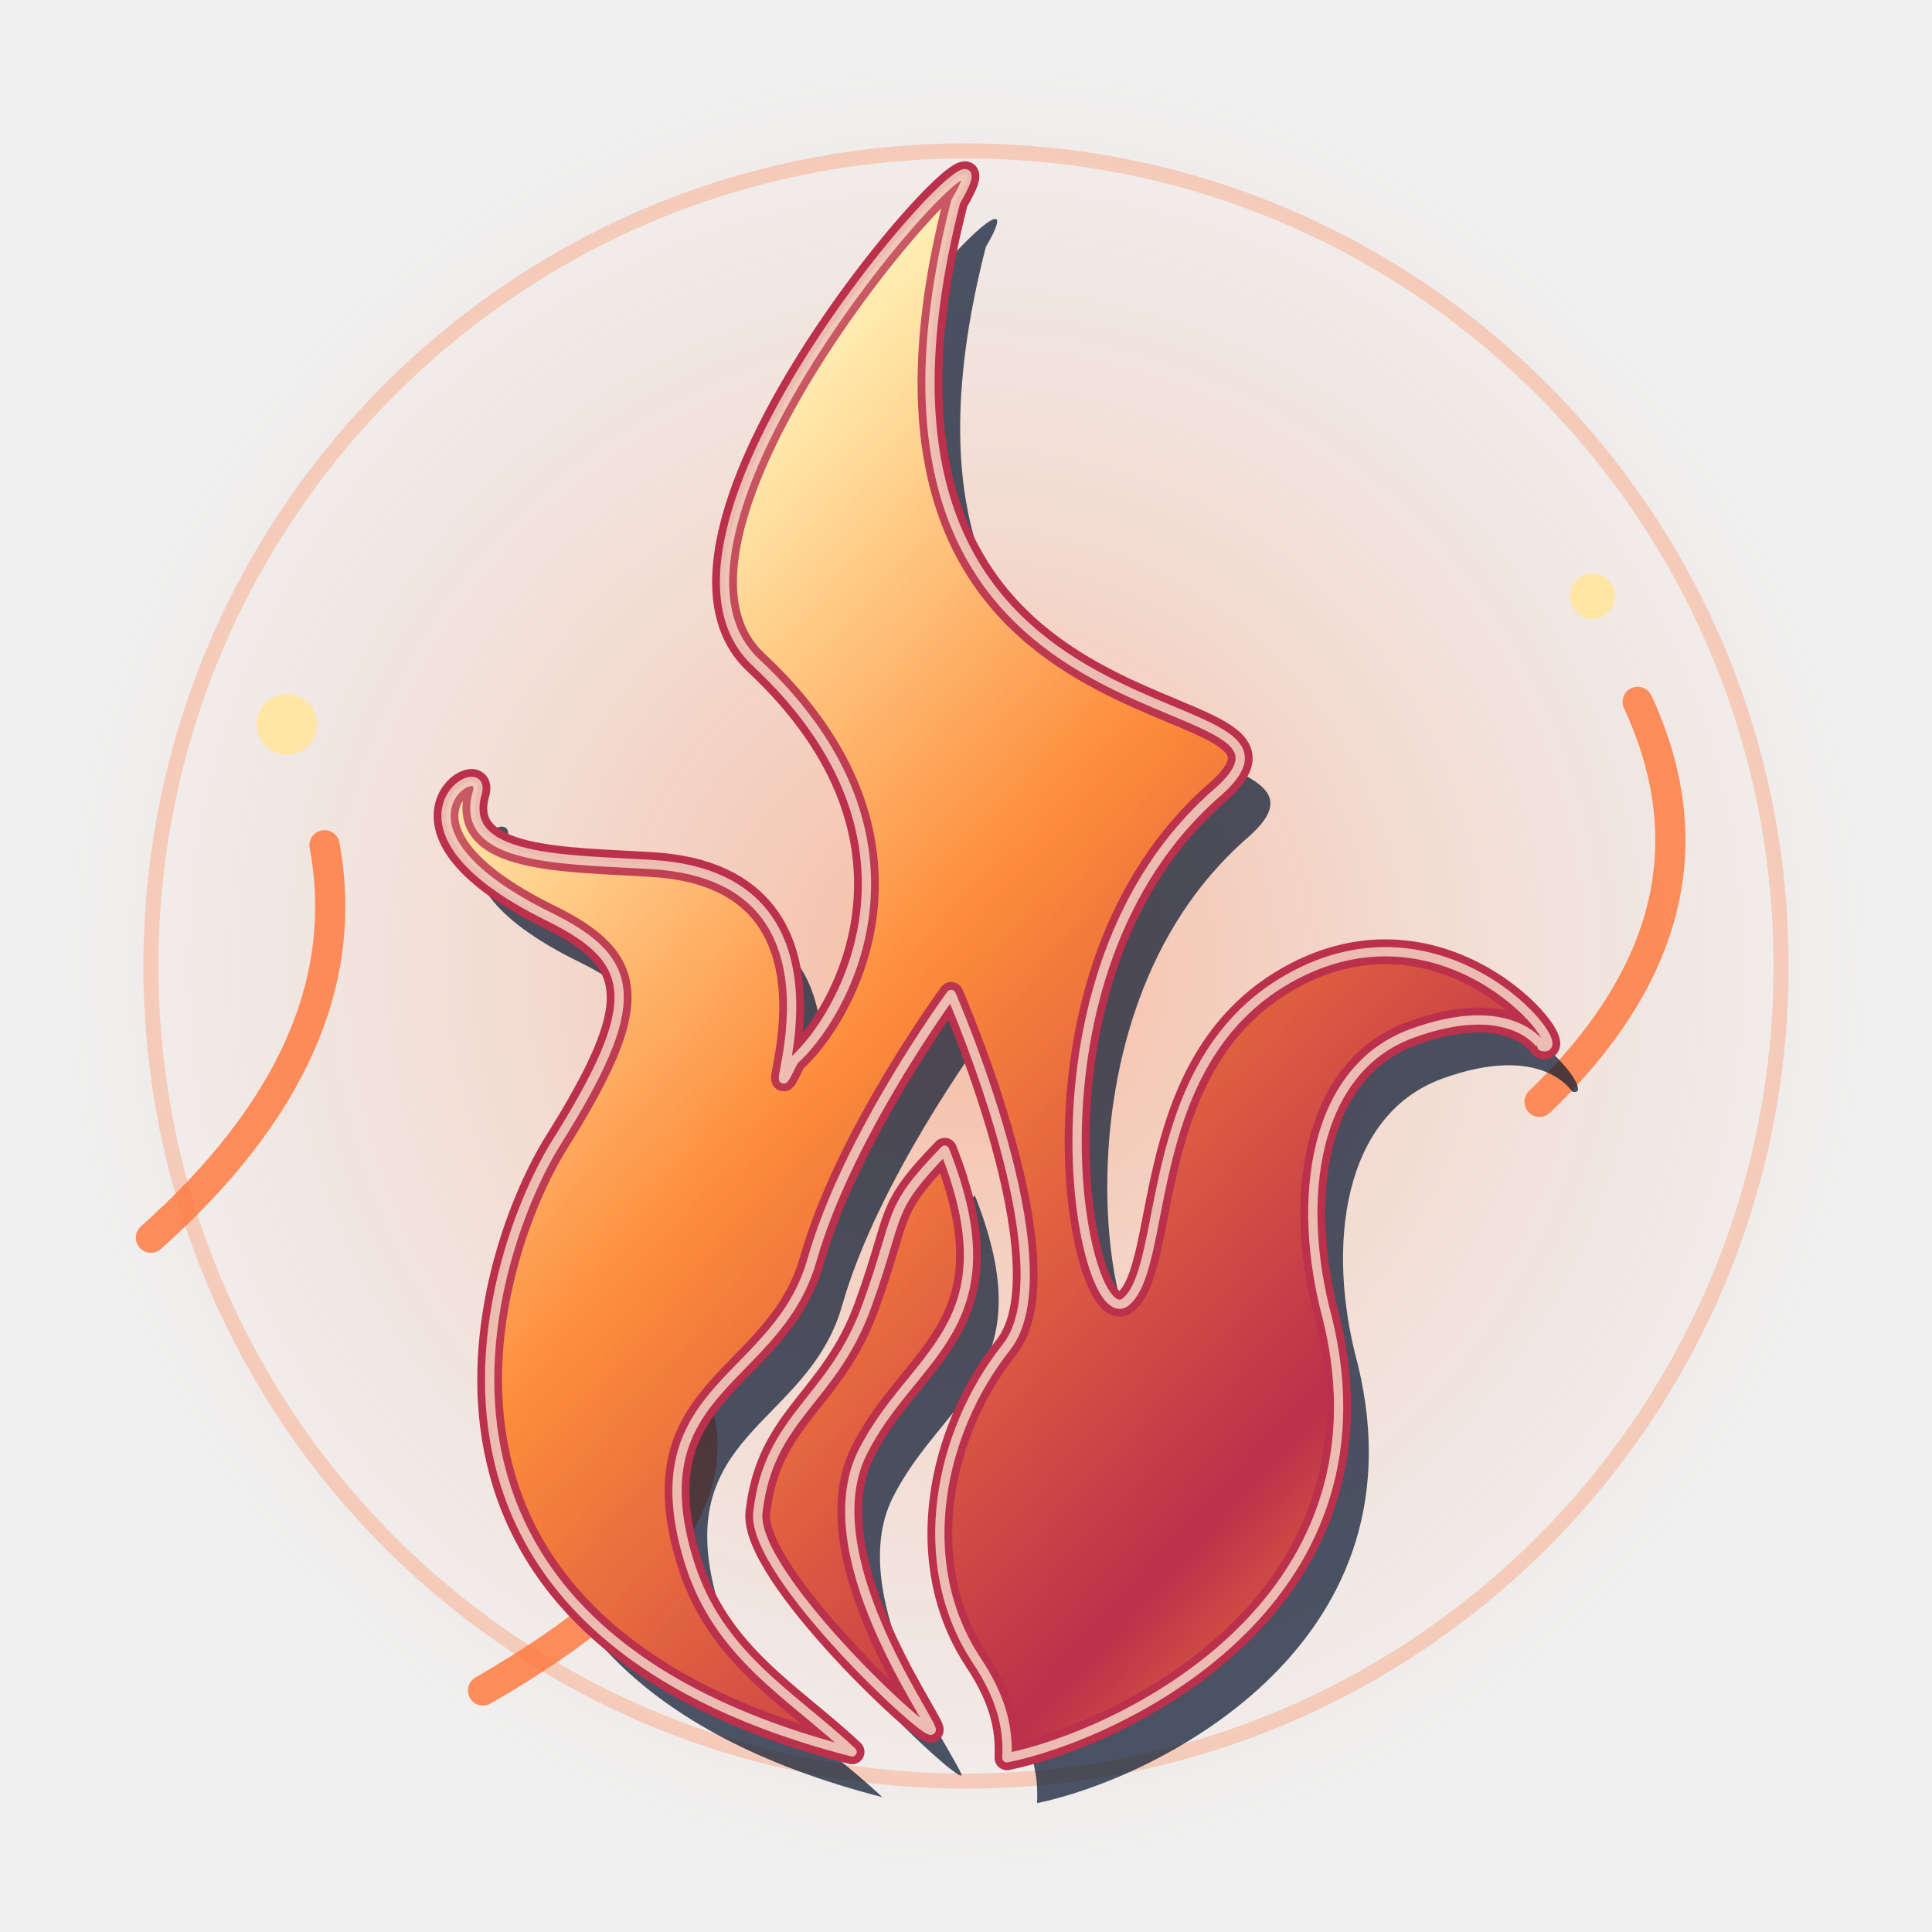
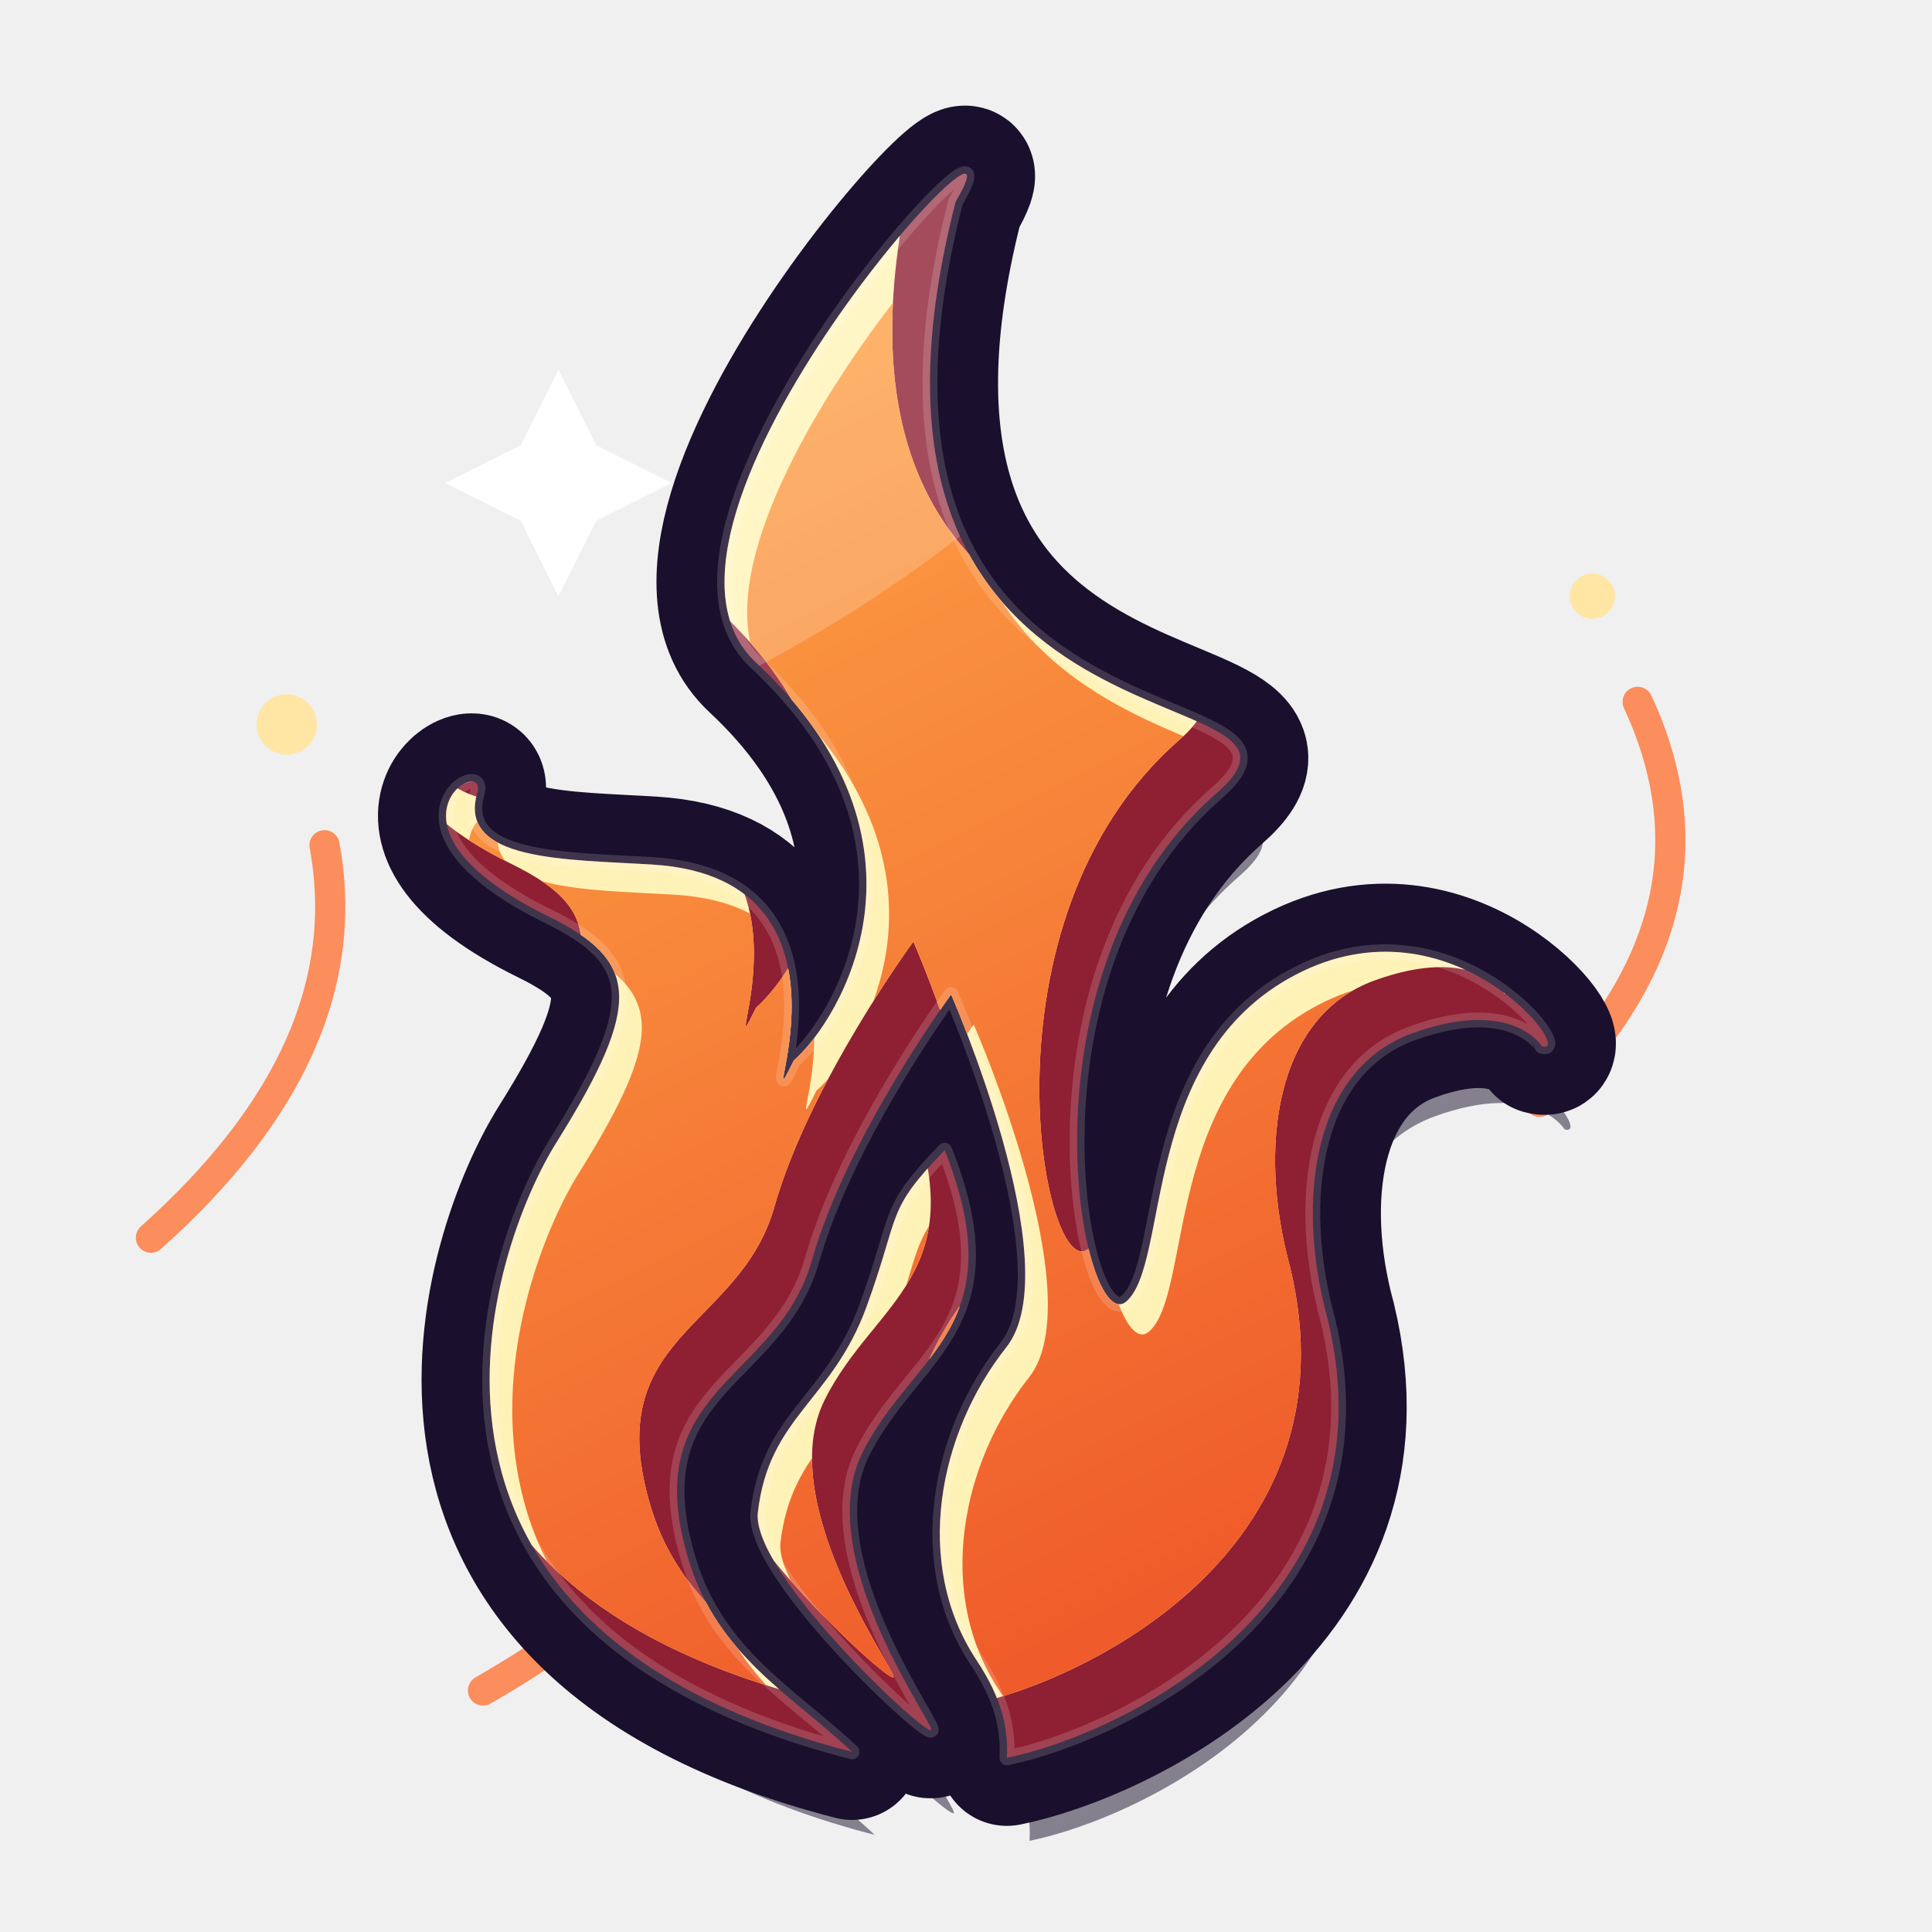
<svg xmlns="http://www.w3.org/2000/svg" width="512" height="512" viewBox="0 0 256 256">
-   <defs>
-     <linearGradient id="email" x1=".13" y1=".03" x2=".86" y2="1">
-       <stop stop-color="#ffffff" />
-       <stop offset=".13" stop-color="#fff2b6" />
-       <stop offset=".46" stop-color="#ff8b36" />
-       <stop offset=".82" stop-color="#bb304b" />
-       <stop offset="1" stop-color="#ff8b36" />
-     </linearGradient>
-     <linearGradient id="reflet" x1="0" y1="0" x2=".78" y2=".88">
-       <stop stop-color="#ffffff" stop-opacity=".76" />
-       <stop offset=".34" stop-color="#fff2b6" stop-opacity=".14" />
-       <stop offset=".8" stop-color="#bb304b" stop-opacity="0" />
-     </linearGradient>
-     <radialGradient id="halo">
-       <stop stop-color="#ff773c" stop-opacity=".43" />
-       <stop offset=".52" stop-color="#ff773c" stop-opacity=".16" />
-       <stop offset="1" stop-color="#ff773c" stop-opacity="0" />
-     </radialGradient>
-   </defs>
-   <circle cx="128" cy="128" r="121" fill="url(#halo)" />
-   <circle cx="128" cy="128" r="108" fill="none" stroke="#ff773c" stroke-width="2" opacity=".28" />
  <path d="M20 164Q48 139 43 112M204 146Q230 121 217 93M64 224Q104 201 89 180" fill="none" stroke="#ff773c" stroke-linecap="round" stroke-linejoin="round" stroke-width="4" opacity=".82" />
  <circle cx="38" cy="96" r="4" fill="#ffe6a4" />
  <circle cx="211" cy="79" r="3" fill="#ffe6a4" />
-   <path d="M200.137,138.933c-16.076,5.842-18.88,27.027-13.644,46.208,11.244,46.374-34.08,67.275-51.833,70.856,0.229-4.817-.815-9.6-4.9-15.763-10.384-15.679-6.118-36.774,4.8-50.565,10.352-13.069-8.915-57.03-8.915-57.03s-16.771,22.811-22.477,42.914c-5.646,19.889-28.555,20.533-19.873,48.7,4.7,15.26,16.51,21.516,26.347,30.784-80.112-20.621-58.169-81.86-47.8-98.428,14.179-22.652,13.279-29.423-1.239-36.56-30.1-14.8-9.624-26.564-11.54-19.932-3.192,11.051,14.4,10.682,28.324,11.54,36.83,2.268,15.495,46.37,22.845,31.651,7.492-6.564,25.042-35.217-6.138-64.315C70.039,56.536,140.26-19.1,126.377,4.537,102.354,98.22,191.458,80.126,168.566,100.1c-33.465,29.2-21.782,88.306-14.625,82.166s2.079-39.534,27.313-52.773c25.331-13.291,45.507,13.136,39.864,11.539C221.118,141.031,216.324,133.05,200.137,138.933ZM94.416,216.33c1.791-15.53,12-17.912,17.574-33.257s3-15.326,12.615-25.257c11.384,28.739-5.345,32.763-13.335,48.961s10.456,42.01,11.159,44.6S93.256,226.391,94.416,216.33Z" transform="translate(27 29) scale(.82)" fill="#0a1730" fill-rule="evenodd" opacity=".72" />
-   <path d="M200.137,138.933c-16.076,5.842-18.88,27.027-13.644,46.208,11.244,46.374-34.08,67.275-51.833,70.856,0.229-4.817-.815-9.6-4.9-15.763-10.384-15.679-6.118-36.774,4.8-50.565,10.352-13.069-8.915-57.03-8.915-57.03s-16.771,22.811-22.477,42.914c-5.646,19.889-28.555,20.533-19.873,48.7,4.7,15.26,16.51,21.516,26.347,30.784-80.112-20.621-58.169-81.86-47.8-98.428,14.179-22.652,13.279-29.423-1.239-36.56-30.1-14.8-9.624-26.564-11.54-19.932-3.192,11.051,14.4,10.682,28.324,11.54,36.83,2.268,15.495,46.37,22.845,31.651,7.492-6.564,25.042-35.217-6.138-64.315C70.039,56.536,140.26-19.1,126.377,4.537,102.354,98.22,191.458,80.126,168.566,100.1c-33.465,29.2-21.782,88.306-14.625,82.166s2.079-39.534,27.313-52.773c25.331-13.291,45.507,13.136,39.864,11.539C221.118,141.031,216.324,133.05,200.137,138.933ZM94.416,216.33c1.791-15.53,12-17.912,17.574-33.257s3-15.326,12.615-25.257c11.384,28.739-5.345,32.763-13.335,48.961s10.456,42.01,11.159,44.6S93.256,226.391,94.416,216.33Z" transform="translate(23 23) scale(.82)" fill="url(#email)" fill-rule="evenodd" stroke="#bb304b" stroke-width="4" stroke-linejoin="round" />
-   <path d="M200.137,138.933c-16.076,5.842-18.88,27.027-13.644,46.208,11.244,46.374-34.08,67.275-51.833,70.856,0.229-4.817-.815-9.6-4.9-15.763-10.384-15.679-6.118-36.774,4.8-50.565,10.352-13.069-8.915-57.03-8.915-57.03s-16.771,22.811-22.477,42.914c-5.646,19.889-28.555,20.533-19.873,48.7,4.7,15.26,16.51,21.516,26.347,30.784-80.112-20.621-58.169-81.86-47.8-98.428,14.179-22.652,13.279-29.423-1.239-36.56-30.1-14.8-9.624-26.564-11.54-19.932-3.192,11.051,14.4,10.682,28.324,11.54,36.83,2.268,15.495,46.37,22.845,31.651,7.492-6.564,25.042-35.217-6.138-64.315C70.039,56.536,140.26-19.1,126.377,4.537,102.354,98.22,191.458,80.126,168.566,100.1c-33.465,29.2-21.782,88.306-14.625,82.166s2.079-39.534,27.313-52.773c25.331-13.291,45.507,13.136,39.864,11.539C221.118,141.031,216.324,133.05,200.137,138.933ZM94.416,216.33c1.791-15.53,12-17.912,17.574-33.257s3-15.326,12.615-25.257c11.384,28.739-5.345,32.763-13.335,48.961s10.456,42.01,11.159,44.6S93.256,226.391,94.416,216.33Z" transform="translate(23 23) scale(.82)" fill="url(#reflet)" fill-rule="evenodd" opacity=".74" />
-   <path d="M200.137,138.933c-16.076,5.842-18.88,27.027-13.644,46.208,11.244,46.374-34.08,67.275-51.833,70.856,0.229-4.817-.815-9.6-4.9-15.763-10.384-15.679-6.118-36.774,4.8-50.565,10.352-13.069-8.915-57.03-8.915-57.03s-16.771,22.811-22.477,42.914c-5.646,19.889-28.555,20.533-19.873,48.7,4.7,15.26,16.51,21.516,26.347,30.784-80.112-20.621-58.169-81.86-47.8-98.428,14.179-22.652,13.279-29.423-1.239-36.56-30.1-14.8-9.624-26.564-11.54-19.932-3.192,11.051,14.4,10.682,28.324,11.54,36.83,2.268,15.495,46.37,22.845,31.651,7.492-6.564,25.042-35.217-6.138-64.315C70.039,56.536,140.26-19.1,126.377,4.537,102.354,98.22,191.458,80.126,168.566,100.1c-33.465,29.2-21.782,88.306-14.625,82.166s2.079-39.534,27.313-52.773c25.331-13.291,45.507,13.136,39.864,11.539C221.118,141.031,216.324,133.05,200.137,138.933ZM94.416,216.33c1.791-15.53,12-17.912,17.574-33.257s3-15.326,12.615-25.257c11.384,28.739-5.345,32.763-13.335,48.961s10.456,42.01,11.159,44.6S93.256,226.391,94.416,216.33Z" transform="translate(23 23) scale(.82)" fill="none" stroke="#fff2d8" stroke-opacity=".72" stroke-width="1.5" stroke-linejoin="round" />
+   <defs>
+     <clipPath id="s39877039">
+       <path d="M200.137,138.933c-16.076,5.842-18.88,27.027-13.644,46.208,11.244,46.374-34.08,67.275-51.833,70.856,0.229-4.817-.815-9.6-4.9-15.763-10.384-15.679-6.118-36.774,4.8-50.565,10.352-13.069-8.915-57.03-8.915-57.03s-16.771,22.811-22.477,42.914c-5.646,19.889-28.555,20.533-19.873,48.7,4.7,15.26,16.51,21.516,26.347,30.784-80.112-20.621-58.169-81.86-47.8-98.428,14.179-22.652,13.279-29.423-1.239-36.56-30.1-14.8-9.624-26.564-11.54-19.932-3.192,11.051,14.4,10.682,28.324,11.54,36.83,2.268,15.495,46.37,22.845,31.651,7.492-6.564,25.042-35.217-6.138-64.315C70.039,56.536,140.26-19.1,126.377,4.537,102.354,98.22,191.458,80.126,168.566,100.1c-33.465,29.2-21.782,88.306-14.625,82.166s2.079-39.534,27.313-52.773c25.331-13.291,45.507,13.136,39.864,11.539C221.118,141.031,216.324,133.05,200.137,138.933ZM94.416,216.33c1.791-15.53,12-17.912,17.574-33.257s3-15.326,12.615-25.257c11.384,28.739-5.345,32.763-13.335,48.961s10.456,42.01,11.159,44.6S93.256,226.391,94.416,216.33Z" transform="translate(23 23) scale(.82)" fill-rule="evenodd" />
+     </clipPath>
+     <clipPath id="l39877039">
+       <path d="M200.137,138.933c-16.076,5.842-18.88,27.027-13.644,46.208,11.244,46.374-34.08,67.275-51.833,70.856,0.229-4.817-.815-9.6-4.9-15.763-10.384-15.679-6.118-36.774,4.8-50.565,10.352-13.069-8.915-57.03-8.915-57.03s-16.771,22.811-22.477,42.914c-5.646,19.889-28.555,20.533-19.873,48.7,4.7,15.26,16.51,21.516,26.347,30.784-80.112-20.621-58.169-81.86-47.8-98.428,14.179-22.652,13.279-29.423-1.239-36.56-30.1-14.8-9.624-26.564-11.54-19.932-3.192,11.051,14.4,10.682,28.324,11.54,36.83,2.268,15.495,46.37,22.845,31.651,7.492-6.564,25.042-35.217-6.138-64.315C70.039,56.536,140.26-19.1,126.377,4.537,102.354,98.22,191.458,80.126,168.566,100.1c-33.465,29.2-21.782,88.306-14.625,82.166s2.079-39.534,27.313-52.773c25.331-13.291,45.507,13.136,39.864,11.539C221.118,141.031,216.324,133.05,200.137,138.933ZM94.416,216.33c1.791-15.53,12-17.912,17.574-33.257s3-15.326,12.615-25.257c11.384,28.739-5.345,32.763-13.335,48.961s10.456,42.01,11.159,44.6S93.256,226.391,94.416,216.33Z" transform="translate(-5 -7) translate(23 23) scale(.82)" fill-rule="evenodd" />
+     </clipPath>
+     <linearGradient id="m39877039" x1="0" y1="0" x2=".35" y2="1">
+       <stop stop-color="#ffae4a" />
+       <stop offset="1" stop-color="#ef5a2a" />
+     </linearGradient>
+   </defs>
+   <path d="M200.137,138.933c-16.076,5.842-18.88,27.027-13.644,46.208,11.244,46.374-34.08,67.275-51.833,70.856,0.229-4.817-.815-9.6-4.9-15.763-10.384-15.679-6.118-36.774,4.8-50.565,10.352-13.069-8.915-57.03-8.915-57.03s-16.771,22.811-22.477,42.914c-5.646,19.889-28.555,20.533-19.873,48.7,4.7,15.26,16.51,21.516,26.347,30.784-80.112-20.621-58.169-81.86-47.8-98.428,14.179-22.652,13.279-29.423-1.239-36.56-30.1-14.8-9.624-26.564-11.54-19.932-3.192,11.051,14.4,10.682,28.324,11.54,36.83,2.268,15.495,46.37,22.845,31.651,7.492-6.564,25.042-35.217-6.138-64.315C70.039,56.536,140.26-19.1,126.377,4.537,102.354,98.22,191.458,80.126,168.566,100.1c-33.465,29.2-21.782,88.306-14.625,82.166s2.079-39.534,27.313-52.773c25.331-13.291,45.507,13.136,39.864,11.539C221.118,141.031,216.324,133.05,200.137,138.933ZM94.416,216.33c1.791-15.53,12-17.912,17.574-33.257s3-15.326,12.615-25.257c11.384,28.739-5.345,32.763-13.335,48.961s10.456,42.01,11.159,44.6S93.256,226.391,94.416,216.33Z" transform="translate(3 11) translate(23 23) scale(.82)" fill-rule="evenodd" fill="#1a0f2c" opacity=".5" />
+   <path d="M200.137,138.933c-16.076,5.842-18.88,27.027-13.644,46.208,11.244,46.374-34.08,67.275-51.833,70.856,0.229-4.817-.815-9.6-4.9-15.763-10.384-15.679-6.118-36.774,4.8-50.565,10.352-13.069-8.915-57.03-8.915-57.03s-16.771,22.811-22.477,42.914c-5.646,19.889-28.555,20.533-19.873,48.7,4.7,15.26,16.51,21.516,26.347,30.784-80.112-20.621-58.169-81.86-47.8-98.428,14.179-22.652,13.279-29.423-1.239-36.56-30.1-14.8-9.624-26.564-11.54-19.932-3.192,11.051,14.4,10.682,28.324,11.54,36.83,2.268,15.495,46.37,22.845,31.651,7.492-6.564,25.042-35.217-6.138-64.315C70.039,56.536,140.26-19.1,126.377,4.537,102.354,98.22,191.458,80.126,168.566,100.1c-33.465,29.2-21.782,88.306-14.625,82.166s2.079-39.534,27.313-52.773c25.331-13.291,45.507,13.136,39.864,11.539C221.118,141.031,216.324,133.05,200.137,138.933ZM94.416,216.33c1.791-15.53,12-17.912,17.574-33.257s3-15.326,12.615-25.257c11.384,28.739-5.345,32.763-13.335,48.961s10.456,42.01,11.159,44.6S93.256,226.391,94.416,216.33Z" transform="translate(23 23) scale(.82)" fill-rule="evenodd" fill="#1a0f2c" stroke="#1a0f2c" stroke-width="22.0" stroke-linejoin="round" />
+   <g clip-path="url(#s39877039)">
+     <rect width="256" height="256" fill="#8f1f33" />
+     <g clip-path="url(#l39877039)">
+       <rect width="256" height="256" fill="#fff2b6" />
+       <path d="M200.137,138.933c-16.076,5.842-18.88,27.027-13.644,46.208,11.244,46.374-34.08,67.275-51.833,70.856,0.229-4.817-.815-9.6-4.9-15.763-10.384-15.679-6.118-36.774,4.8-50.565,10.352-13.069-8.915-57.03-8.915-57.03s-16.771,22.811-22.477,42.914c-5.646,19.889-28.555,20.533-19.873,48.7,4.7,15.26,16.51,21.516,26.347,30.784-80.112-20.621-58.169-81.86-47.8-98.428,14.179-22.652,13.279-29.423-1.239-36.56-30.1-14.8-9.624-26.564-11.54-19.932-3.192,11.051,14.4,10.682,28.324,11.54,36.83,2.268,15.495,46.37,22.845,31.651,7.492-6.564,25.042-35.217-6.138-64.315C70.039,56.536,140.26-19.1,126.377,4.537,102.354,98.22,191.458,80.126,168.566,100.1c-33.465,29.2-21.782,88.306-14.625,82.166s2.079-39.534,27.313-52.773c25.331-13.291,45.507,13.136,39.864,11.539C221.118,141.031,216.324,133.05,200.137,138.933ZM94.416,216.33c1.791-15.53,12-17.912,17.574-33.257s3-15.326,12.615-25.257c11.384,28.739-5.345,32.763-13.335,48.961s10.456,42.01,11.159,44.6S93.256,226.391,94.416,216.33Z" transform="translate(3 4) translate(23 23) scale(.82)" fill-rule="evenodd" fill="url(#m39877039)" />
+     </g>
+     <ellipse cx="86" cy="62" rx="78" ry="30" fill="#ffffff" opacity=".2" transform="rotate(-28 86 62)" />
+   </g>
+   <path d="M200.137,138.933c-16.076,5.842-18.88,27.027-13.644,46.208,11.244,46.374-34.08,67.275-51.833,70.856,0.229-4.817-.815-9.6-4.9-15.763-10.384-15.679-6.118-36.774,4.8-50.565,10.352-13.069-8.915-57.03-8.915-57.03s-16.771,22.811-22.477,42.914c-5.646,19.889-28.555,20.533-19.873,48.7,4.7,15.26,16.51,21.516,26.347,30.784-80.112-20.621-58.169-81.86-47.8-98.428,14.179-22.652,13.279-29.423-1.239-36.56-30.1-14.8-9.624-26.564-11.54-19.932-3.192,11.051,14.4,10.682,28.324,11.54,36.83,2.268,15.495,46.37,22.845,31.651,7.492-6.564,25.042-35.217-6.138-64.315C70.039,56.536,140.26-19.1,126.377,4.537,102.354,98.22,191.458,80.126,168.566,100.1c-33.465,29.2-21.782,88.306-14.625,82.166s2.079-39.534,27.313-52.773c25.331-13.291,45.507,13.136,39.864,11.539C221.118,141.031,216.324,133.05,200.137,138.933ZM94.416,216.33c1.791-15.53,12-17.912,17.574-33.257s3-15.326,12.615-25.257c11.384,28.739-5.345,32.763-13.335,48.961s10.456,42.01,11.159,44.6S93.256,226.391,94.416,216.33Z" transform="translate(23 23) scale(.82)" fill-rule="evenodd" fill="none" stroke="#ffffff" stroke-opacity=".16" stroke-width="2.4" stroke-linejoin="round" />
+   <path d="M74 49l5 10 10 5-10 5-5 10-5-10-10-5 10-5z" fill="#ffffff" />
</svg>
